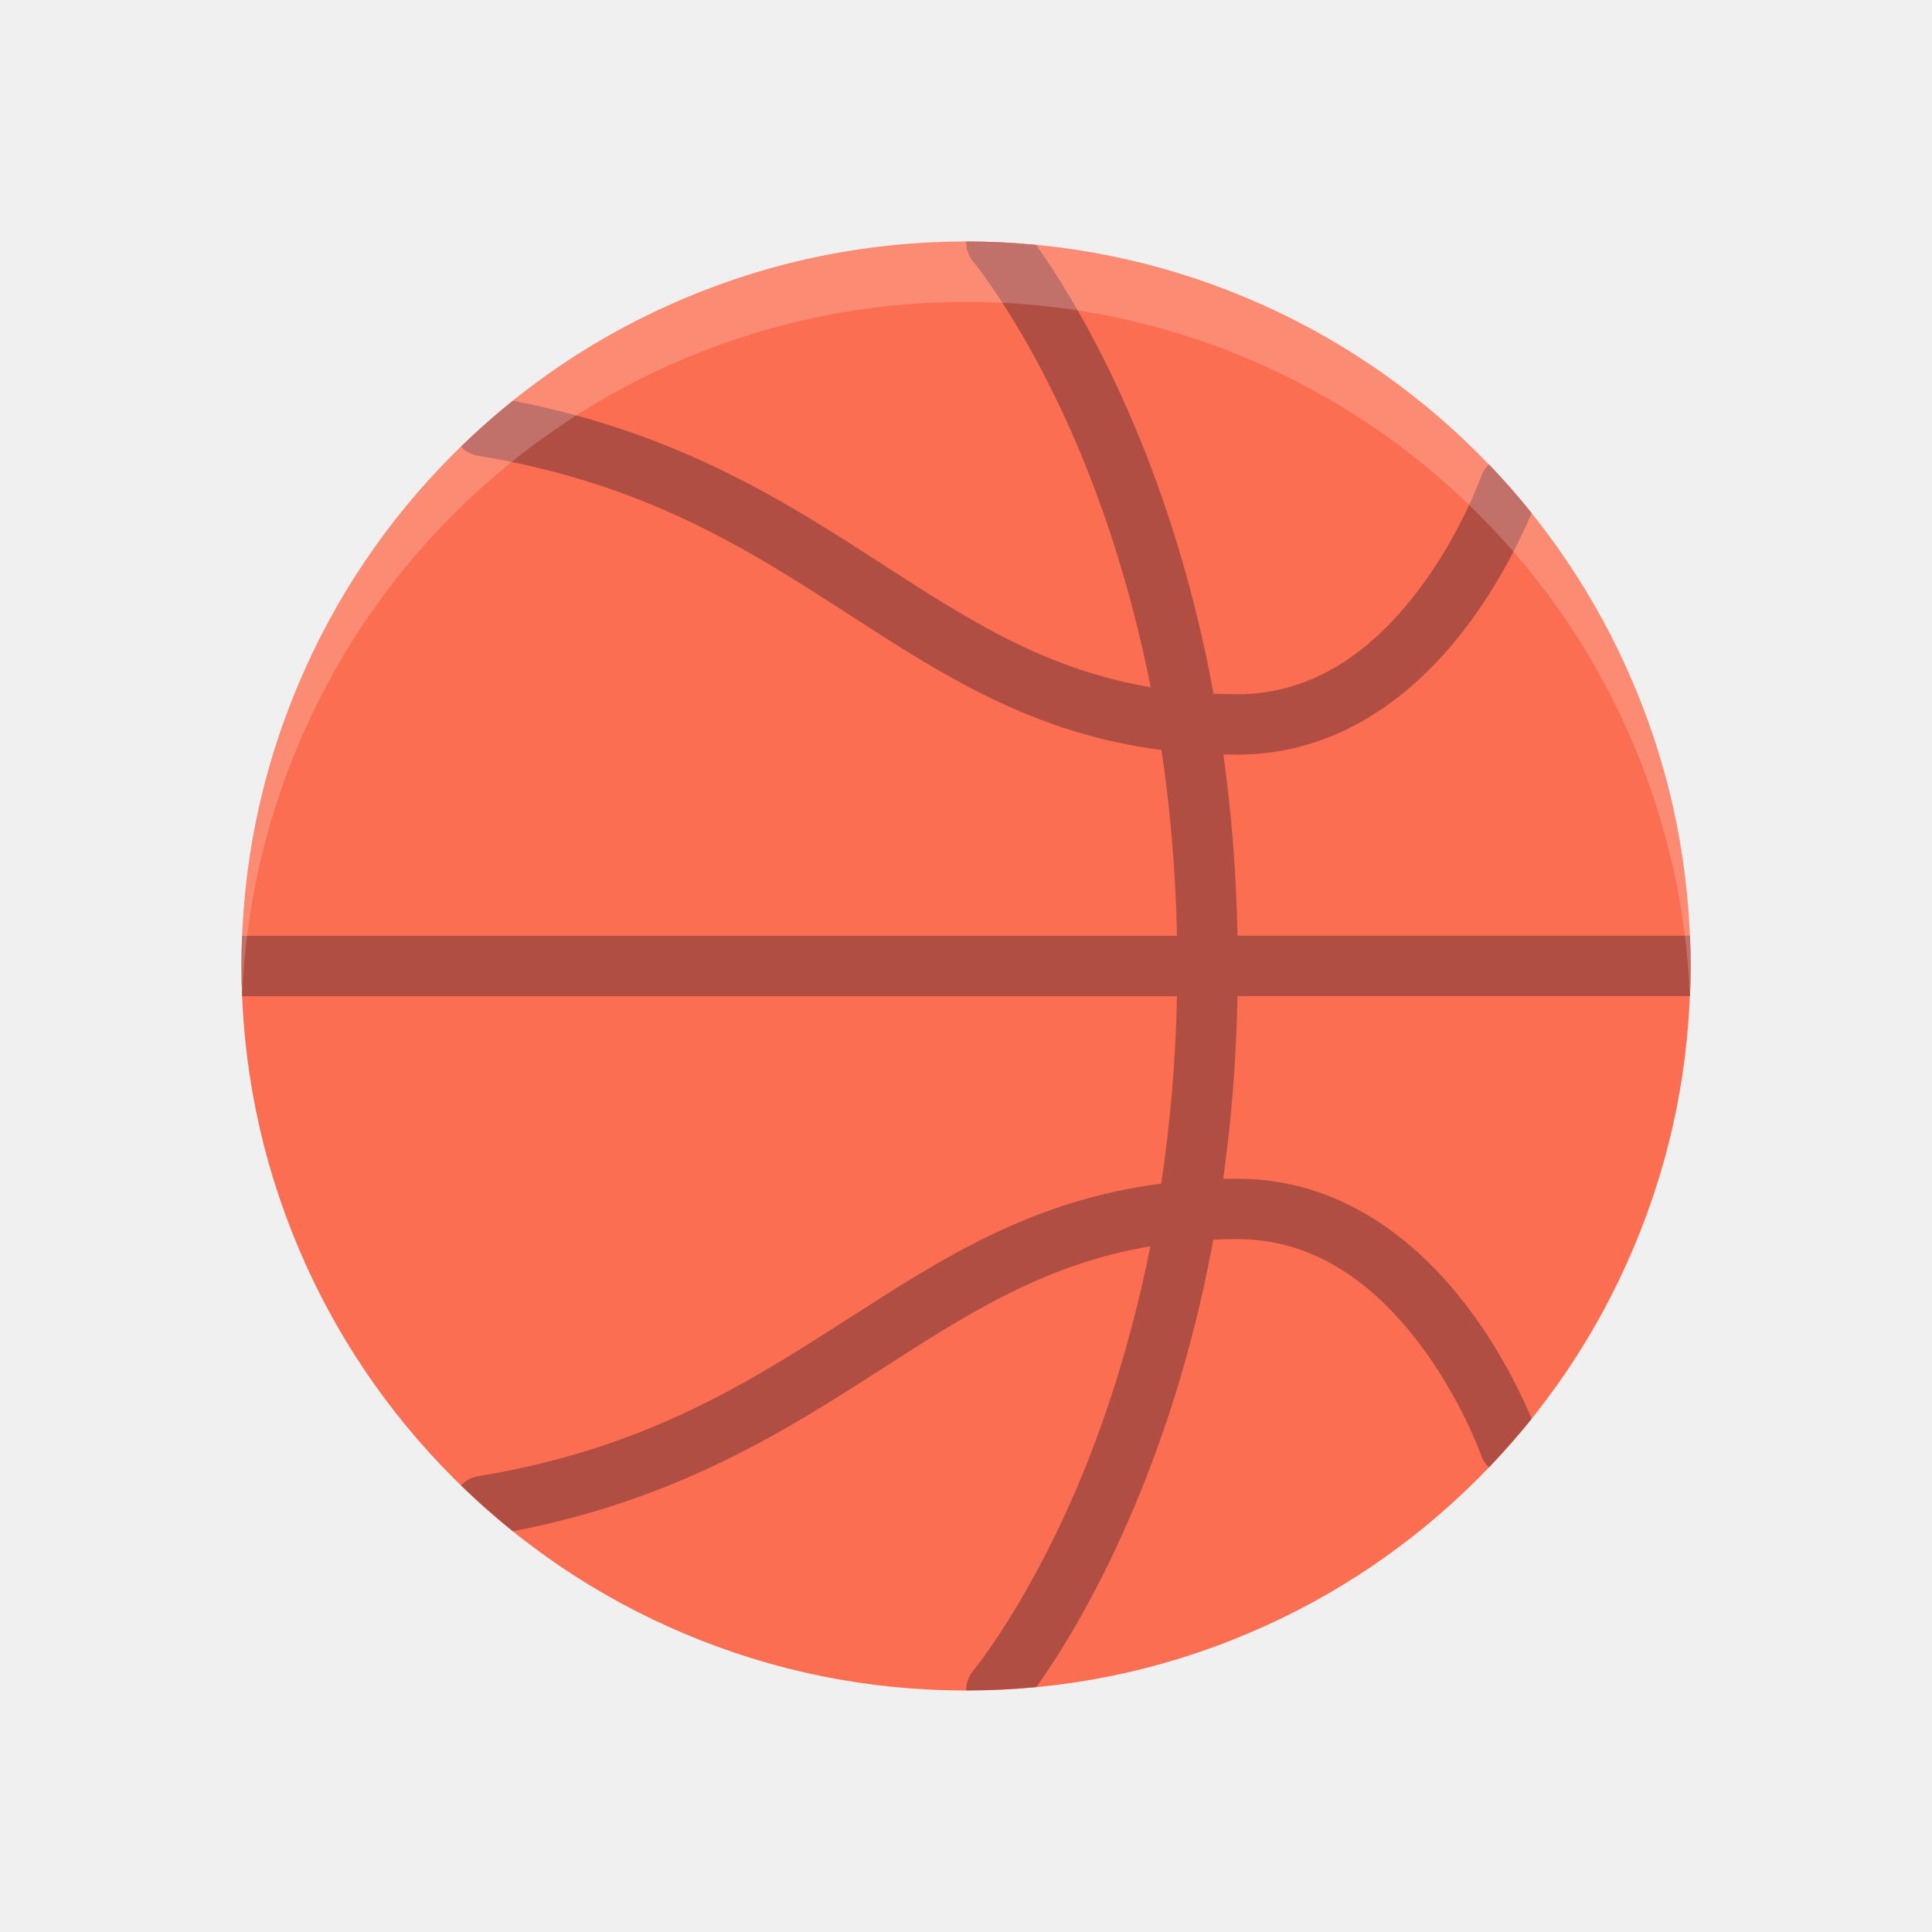
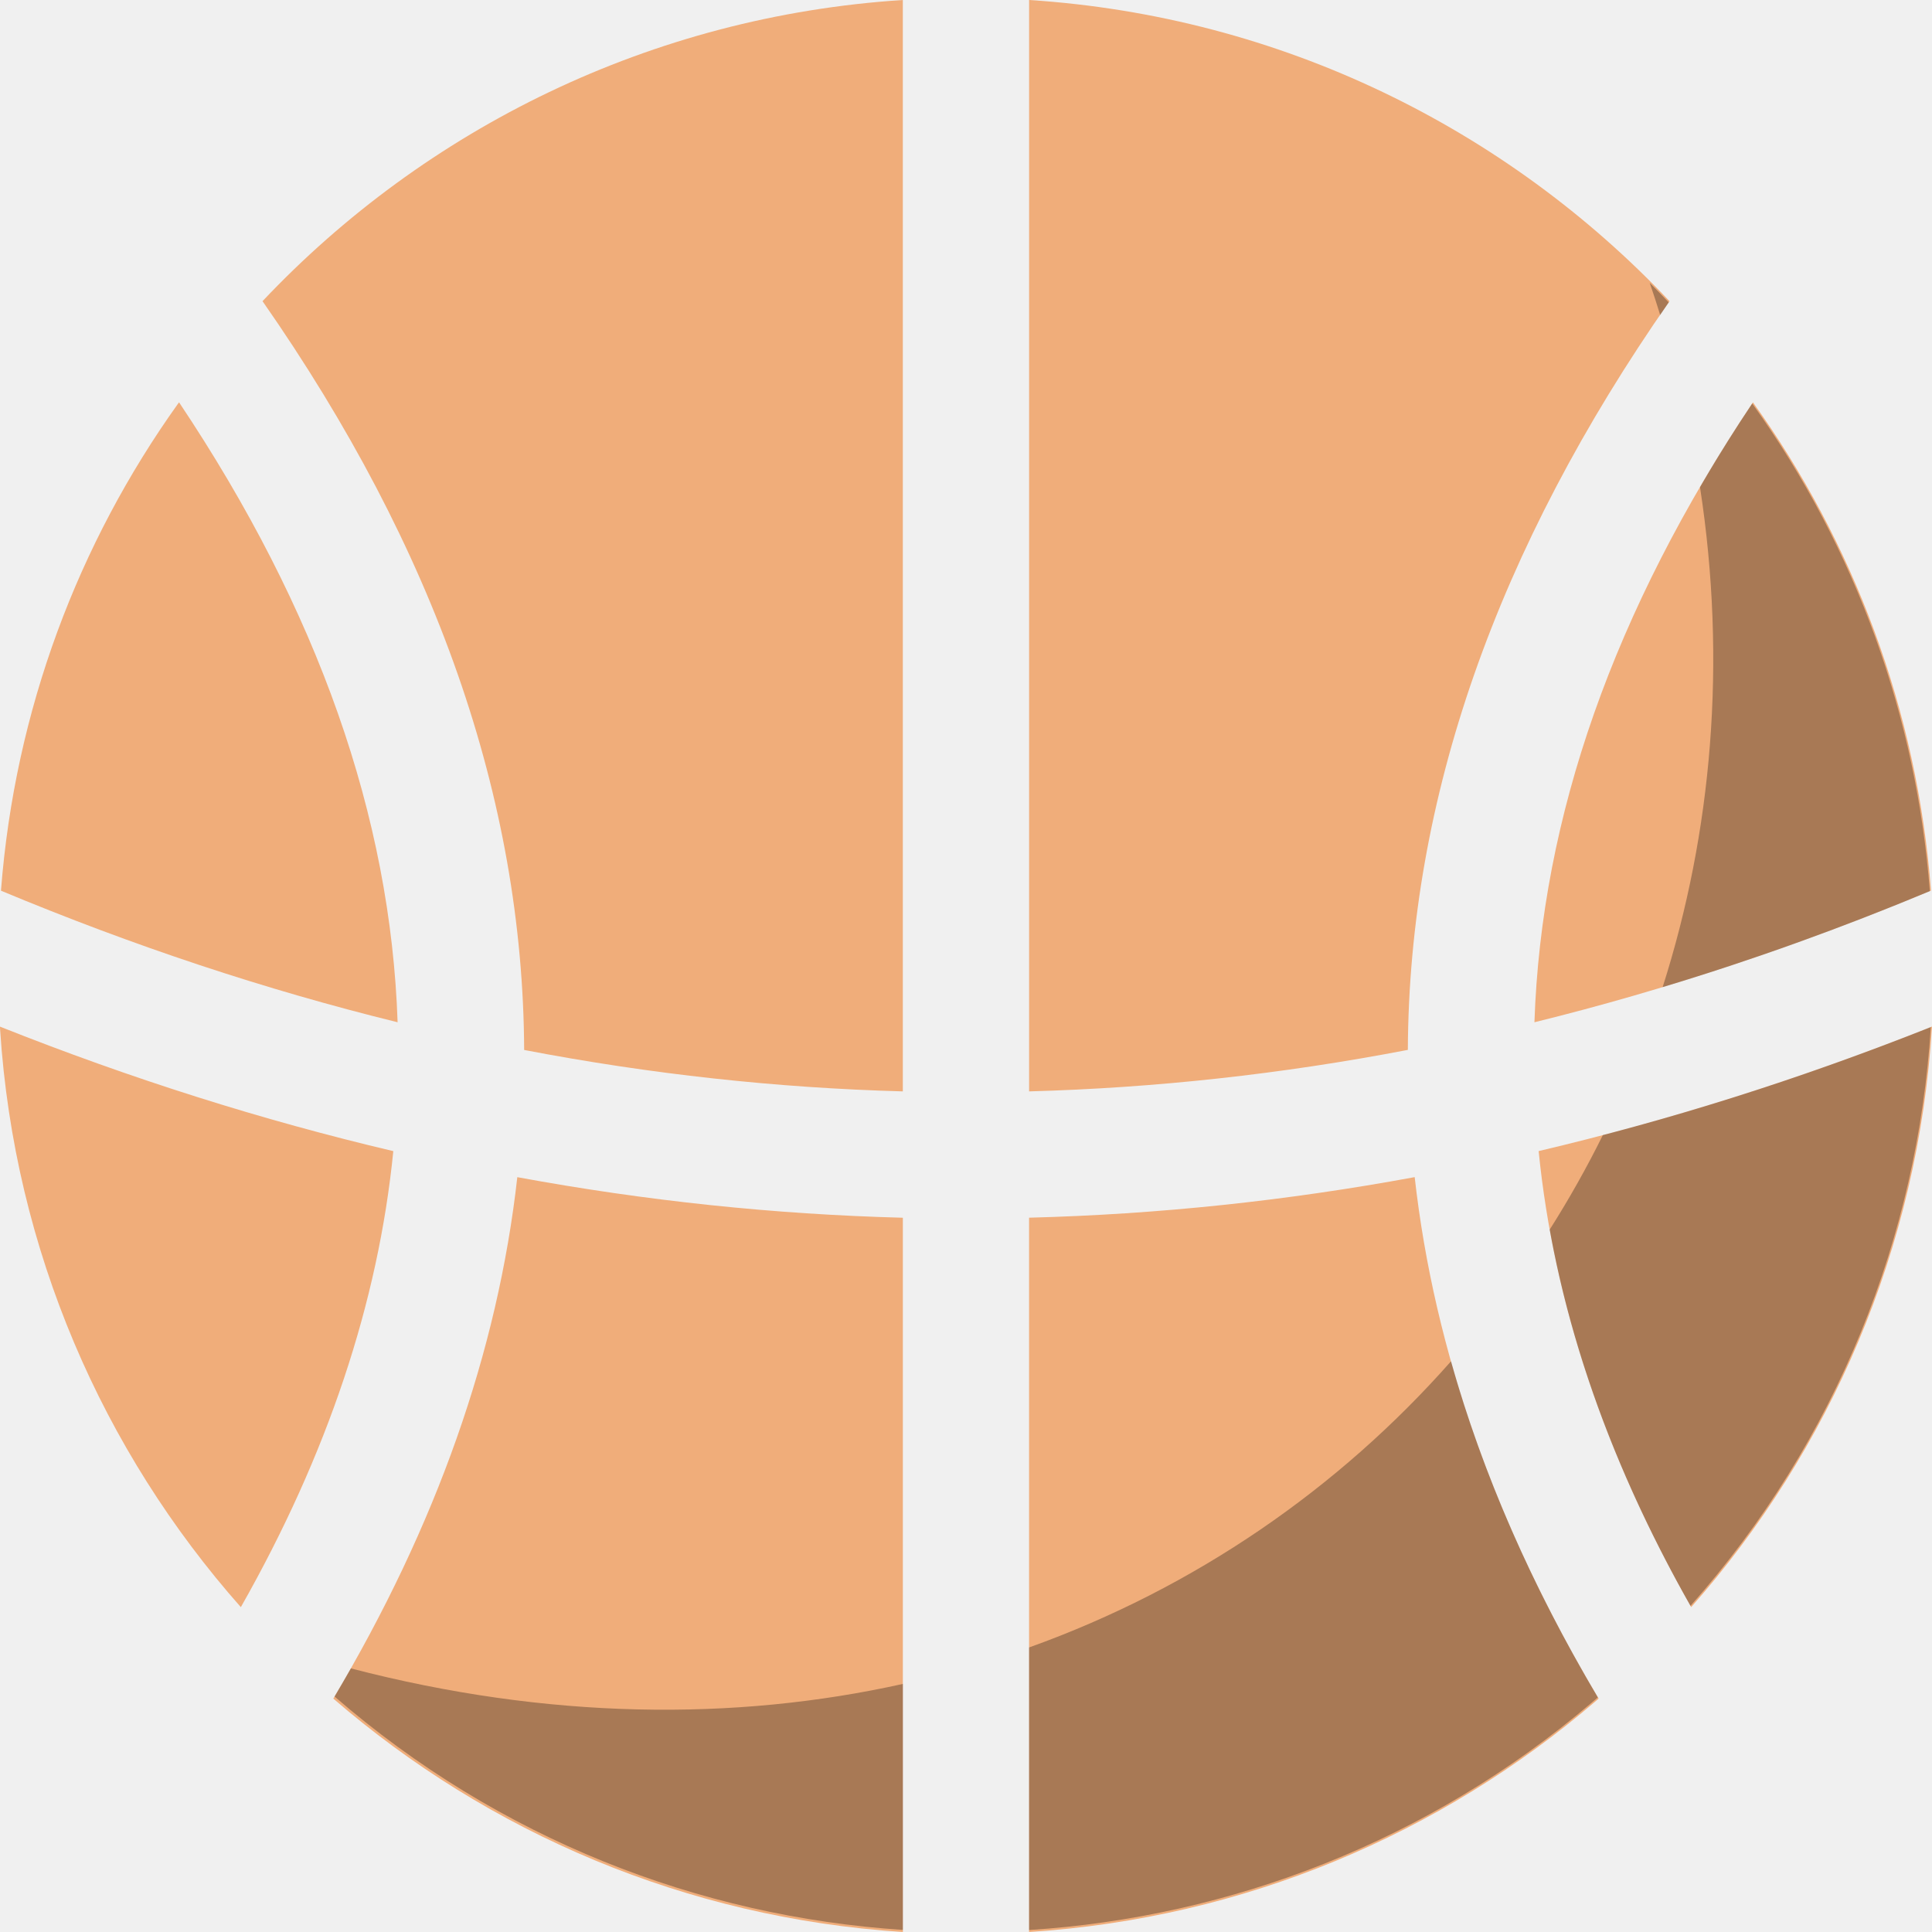
- <svg xmlns="http://www.w3.org/2000/svg" width="24" height="24" viewBox="0 0 24 24" fill="none">
-   <path d="M8.497 3.708C7.425 4.161 6.463 4.809 5.636 5.636C4.809 6.463 4.161 7.426 3.708 8.497C3.239 9.606 3 10.785 3 12C3 13.215 3.239 14.394 3.708 15.503C4.161 16.575 4.81 17.537 5.636 18.364C6.463 19.19 7.425 19.839 8.497 20.292C9.607 20.762 10.785 21 12 21C13.215 21 14.394 20.762 15.503 20.292C16.575 19.839 17.537 19.19 18.364 18.364C19.19 17.537 19.839 16.575 20.292 15.503C20.762 14.394 21 13.215 21 12C21 10.785 20.763 9.606 20.292 8.497C19.839 7.426 19.19 6.463 18.364 5.636C17.537 4.81 16.575 4.161 15.503 3.708C14.394 3.239 13.215 3 12 3C10.785 3 9.607 3.239 8.497 3.708Z" fill="#FB6E51" />
-   <path d="M14.957 8.03C14.734 7.016 14.422 6.046 14.032 5.146C13.579 4.104 13.126 3.401 12.872 3.043C12.584 3.015 12.294 3 12.001 3C12 3.088 12.028 3.177 12.089 3.25C12.096 3.258 12.731 4.023 13.358 5.477C13.682 6.229 14.041 7.258 14.294 8.537C12.984 8.316 12.034 7.701 10.967 7.013C9.776 6.242 8.433 5.376 6.372 4.978C6.149 5.157 5.934 5.347 5.727 5.548C5.781 5.607 5.855 5.648 5.94 5.662C8.024 6.004 9.313 6.836 10.56 7.643C11.723 8.394 12.831 9.11 14.428 9.317C14.534 10.022 14.604 10.794 14.621 11.625H3.008C3.002 11.749 3 11.874 3 12C3 12.126 3.002 12.251 3.008 12.375H14.621C14.604 13.215 14.532 13.992 14.425 14.703C12.829 14.909 11.721 15.62 10.559 16.367C9.312 17.168 8.023 17.996 5.94 18.338C5.855 18.352 5.781 18.393 5.727 18.452C5.934 18.653 6.149 18.843 6.372 19.022C8.431 18.625 9.774 17.763 10.965 16.998C12.031 16.313 12.982 15.702 14.29 15.482C14.037 16.753 13.681 17.776 13.359 18.524C12.731 19.98 12.096 20.745 12.09 20.753C12.029 20.825 12.001 20.912 12.002 20.999C12.295 20.999 12.586 20.985 12.874 20.957C13.131 20.598 13.582 19.895 14.033 18.854C14.424 17.953 14.735 16.983 14.958 15.969C14.999 15.781 15.036 15.591 15.072 15.4C15.172 15.395 15.274 15.393 15.376 15.393C16.223 15.393 16.983 15.832 17.635 16.695C18.148 17.374 18.396 18.068 18.398 18.075C18.419 18.136 18.454 18.188 18.498 18.227C18.684 18.033 18.859 17.832 19.027 17.625C18.909 17.341 18.654 16.803 18.248 16.26C17.455 15.203 16.463 14.643 15.377 14.643C15.315 14.643 15.256 14.643 15.195 14.645C15.299 13.905 15.358 13.145 15.373 12.373H20.994C21 12.249 21.002 12.124 21.002 11.999C21.002 11.874 21 11.748 20.994 11.624H15.373C15.358 10.859 15.3 10.107 15.197 9.372C15.257 9.372 15.315 9.374 15.376 9.374C16.462 9.374 17.455 8.811 18.247 7.746C18.653 7.201 18.906 6.657 19.026 6.373C18.859 6.165 18.683 5.964 18.497 5.77C18.453 5.81 18.418 5.862 18.397 5.923C18.395 5.929 18.147 6.629 17.634 7.313C16.982 8.183 16.222 8.624 15.376 8.624C15.274 8.624 15.174 8.622 15.075 8.617C15.039 8.419 15 8.222 14.957 8.029V8.03Z" fill="#B14E44" />
-   <path opacity="0.2" d="M8.497 3.708C7.425 4.161 6.463 4.809 5.636 5.636C4.809 6.463 4.161 7.426 3.708 8.497C3.239 9.606 3 10.785 3 12C3 12.126 3.002 12.251 3.008 12.375C3.052 11.292 3.287 10.242 3.708 9.246C4.161 8.174 4.81 7.211 5.636 6.385C6.463 5.559 7.425 4.909 8.497 4.457C9.607 3.988 10.785 3.75 12 3.75C13.215 3.75 14.394 3.988 15.503 4.457C16.575 4.91 17.537 5.559 18.364 6.385C19.19 7.211 19.839 8.174 20.292 9.246C20.713 10.242 20.948 11.291 20.992 12.375C20.998 12.25 21 12.125 21 12C21 10.785 20.763 9.606 20.292 8.497C19.839 7.426 19.19 6.463 18.364 5.636C17.537 4.81 16.575 4.161 15.503 3.708C14.394 3.239 13.215 3 12 3C10.785 3 9.607 3.239 8.497 3.708Z" fill="white" />
+ <svg xmlns="http://www.w3.org/2000/svg" width="50" height="50" viewBox="0 0 50 50">
+   <g fill="none" fill-rule="evenodd">
+     <path fill="#F0AD7A" d="m41.372 43.96-.084.073c-3.993 3.421-9.076 5.608-14.656 5.967l0-18.486c3.329-.086 6.656-.436 9.98-1.05.507 4.52 2.098 9.02 4.76 13.495Zm-18.006-12.446 0 18.486c-5.62-.362-10.734-2.577-14.74-6.04 2.664-4.475 4.255-8.975 4.762-13.495 3.324.613 6.65.963 9.978 1.05Zm-23.367-4.945c3.391 1.348 6.784 2.422 10.18 3.222-.39 3.913-1.702 7.846-3.946 11.802-3.57-4.035-5.859-9.229-6.23-14.946l-.004-.078Zm50.001-.002c-.355 5.748-2.647 10.971-6.232 15.025-2.245-3.956-3.557-7.889-3.948-11.802 3.35-.788 6.696-1.844 10.04-3.166l.14-.057Zm-23.368-26.567c6.519.42 12.358 3.332 16.575 7.795-4.473 6.41-6.743 12.873-6.772 19.376-3.269.628-6.536.985-9.802 1.074l0-28.245Zm-3.267 0 0 28.245c-3.265-.089-6.532-.446-9.8-1.072-.029-6.505-2.299-12.968-6.771-19.379 4.215-4.462 10.054-7.374 16.571-7.794Zm-18.731 10.412c3.601 5.388 5.477 10.733 5.656 16.044-3.42-.841-6.84-1.976-10.265-3.405.36-4.677 2.004-8.994 4.58-12.6Zm45.34 12.637c-3.424 1.43-6.845 2.565-10.263 3.407.178-5.311 2.054-10.656 5.655-16.043 2.592 3.613 4.246 7.944 4.608 12.636Z" />
+     <path fill="#000" d="m32.697 33.484-.165.141c-4.218 3.585-9.344 5.545-14.555 5.88l0-7.313c4.297-1.541 8.015-4.116 10.919-7.406.817 2.909 2.086 5.808 3.8 8.698Zm-32.272-.75c5.101 1.327 9.93 1.37 14.285.402l0 6.366c-5.277-.348-10.464-2.36-14.707-6.04l.294-.505Zm40.888-16.598c-.339 5.385-2.412 10.68-6.22 14.98l.019.032c-1.857-3.271-3.075-6.528-3.662-9.77.5-.789.96-1.605 1.376-2.446 2.794-.73 5.587-1.648 8.378-2.752Zm-4.622-16.138c2.72 3.788 4.253 8.167 4.597 12.62l.03-.012c-2.316.967-4.631 1.8-6.945 2.497 1.277-4.008 1.664-8.41.967-12.941.322-.557.665-1.114 1.026-1.671Zm-2.65-3.12c.166.167.329.335.49.504l-.222.324c-.085-.276-.175-.551-.269-.827Z" opacity=".302" transform="translate(8.656 10.444)" />
+   </g>
</svg>
